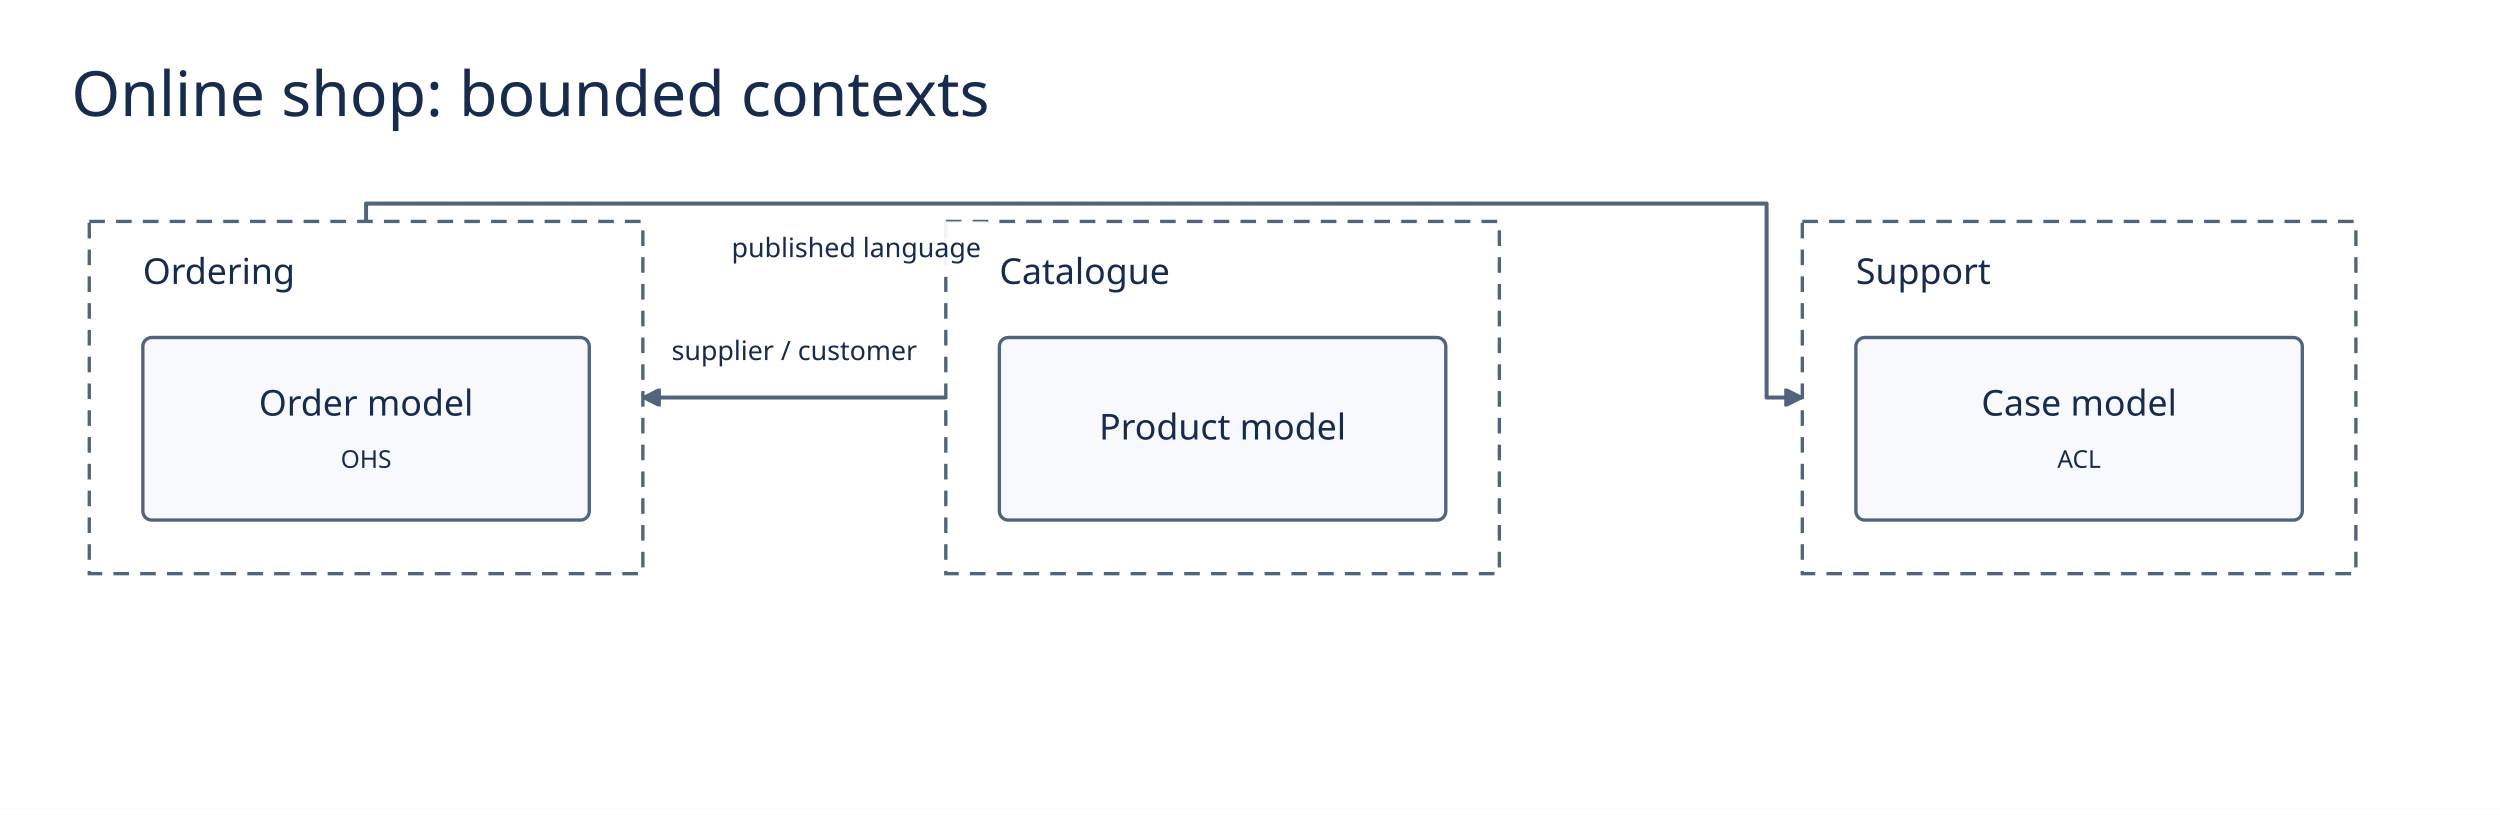
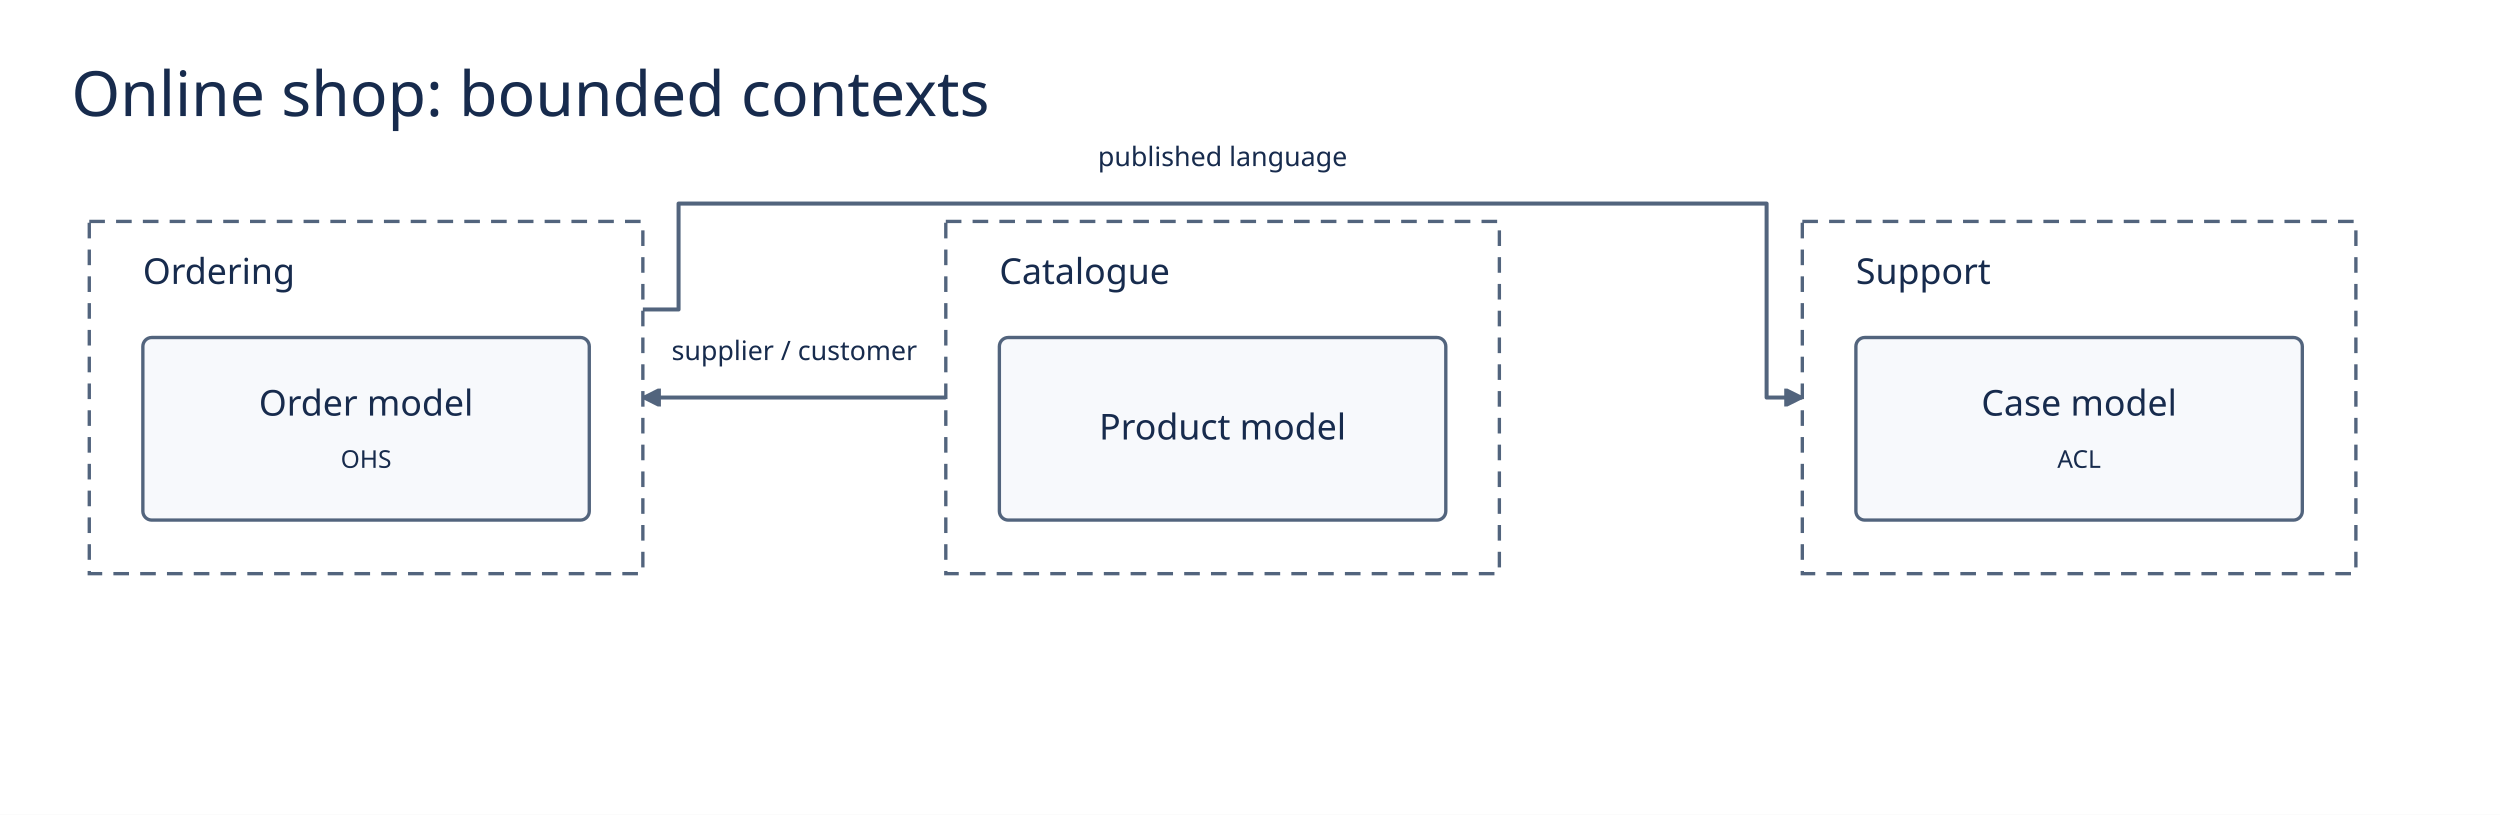
<svg xmlns="http://www.w3.org/2000/svg" viewBox="0 0 1120 365" width="1120" height="365" lang="en" role="img" aria-labelledby="c7-en-document-title c7-en-document-desc" data-archatlas="0.1" data-measured-with="pillow">
  <defs>
    <marker id="c7-en-marker-peer-arrow" viewBox="0 0 10 10" refX="10" refY="5" markerWidth="8" markerHeight="8" markerUnits="userSpaceOnUse" orient="auto-start-reverse">
      <path d="M 0 0 L 10 5 L 0 10 Z" fill="#52647d" stroke="#52647d" stroke-width="1.5" />
    </marker>
    <marker id="c7-en-marker-peer-circle" viewBox="0 0 10 10" refX="5" refY="5" markerWidth="8" markerHeight="8" markerUnits="userSpaceOnUse">
      <circle cx="5" cy="5" r="3.5" fill="#ffffff" stroke="#52647d" stroke-width="1.5" />
    </marker>
  </defs>
  <rect width="1120" height="365" fill="#ffffff" data-role="canvas" />
  <rect id="c7-en-shape-group-g_o" data-id="g_o" data-role="group" data-parent="" data-kind="boundary" fill="#ffffff" stroke="#52647d" stroke-width="1.5" data-box="40 99.2 248 157.8" stroke-dasharray="7 5" x="40" y="99.2" width="248" height="157.8" rx="0" />
  <rect id="c7-en-shape-node-o" data-id="o" data-role="node" data-parent="g_o" data-kind="component" fill="#f7f9fc" stroke="#52647d" stroke-width="1.5" data-box="64 151.2 200 81.8" x="64" y="151.2" width="200" height="81.8" rx="4" />
  <rect id="c7-en-shape-group-g_c" data-id="g_c" data-role="group" data-parent="" data-kind="boundary" fill="#ffffff" stroke="#52647d" stroke-width="1.5" data-box="423.719 99.2 248 157.8" stroke-dasharray="7 5" x="423.719" y="99.2" width="248" height="157.8" rx="0" />
  <rect id="c7-en-shape-node-c" data-id="c" data-role="node" data-parent="g_c" data-kind="component" fill="#f7f9fc" stroke="#52647d" stroke-width="1.5" data-box="447.719 151.2 200 81.8" x="447.719" y="151.2" width="200" height="81.8" rx="4" />
  <rect id="c7-en-shape-group-g_s" data-id="g_s" data-role="group" data-parent="" data-kind="boundary" fill="#ffffff" stroke="#52647d" stroke-width="1.5" data-box="807.438 99.2 248 157.8" stroke-dasharray="7 5" x="807.438" y="99.2" width="248" height="157.8" rx="0" />
  <rect id="c7-en-shape-node-s" data-id="s" data-role="node" data-parent="g_s" data-kind="component" fill="#f7f9fc" stroke="#52647d" stroke-width="1.5" data-box="831.438 151.2 200 81.8" x="831.438" y="151.2" width="200" height="81.8" rx="4" />
  <polyline id="c7-en-edge-edge-1" data-id="edge-1" data-role="edge" data-from="g_c" data-to="g_o" data-kind="call" points="423.719,178.1 288,178.1" fill="none" stroke="#52647d" stroke-width="1.8" stroke-linejoin="round" marker-end="url(#c7-en-marker-peer-arrow)" />
-   <polyline id="c7-en-edge-edge-2" data-id="edge-2" data-role="edge" data-from="g_o" data-to="g_s" data-kind="call" points="164,99.2 164,91.2 791.438,91.2 791.438,178.1 807.438,178.1" fill="none" stroke="#52647d" stroke-width="1.8" stroke-linejoin="round" marker-end="url(#c7-en-marker-peer-arrow)" />
+   <polyline id="c7-en-edge-edge-2" data-id="edge-2" data-role="edge" data-from="g_o" data-to="g_s" data-kind="call" points="288,138.65 304,138.65 304,91.2 791.438,91.2 791.438,178.1 807.438,178.1" fill="none" stroke="#52647d" stroke-width="1.8" stroke-linejoin="round" marker-end="url(#c7-en-marker-peer-arrow)" />
  <rect id="c7-en-shape-label-bg-__edge-1-background" data-id="__edge-1-background" data-role="label-bg" data-parent="edge-1" x="295.852" y="145.3" width="120.016" height="24.8" fill="#ffffff" fill-opacity="0.92" rx="3" />
-   <rect id="c7-en-shape-label-bg-__edge-2-background" data-id="__edge-2-background" data-role="label-bg" data-parent="edge-2" x="322.744" y="99.2" width="121.719" height="24.8" fill="#ffffff" fill-opacity="0.92" rx="3" />
-   <text id="c7-en-text-title-figure-title" data-id="figure-title" data-role="title" data-owner="" x="32" y="52" font-size="28" font-family="&quot;Noto Sans&quot;, &quot;DejaVu Sans&quot;, &quot;Liberation Sans&quot;, &quot;Noto Sans CJK SC&quot;, sans-serif" text-anchor="start" fill="#172b4d" data-text-box="32 24 411.234 39.2">
+   <rect id="c7-en-shape-label-bg-__edge-2-background" data-id="__edge-2-background" data-role="label-bg" data-parent="edge-2" x="486.859" y="58.4" width="121.719" height="24.8" fill="#ffffff" fill-opacity="0.92" rx="3" />
+   <text id="c7-en-text-title-figure-title" data-id="figure-title" data-role="title" data-owner="" x="32" y="52" data-source="Online shop: bounded contexts" font-size="28" font-family="&quot;Noto Sans CJK SC&quot;, &quot;Source Han Sans SC&quot;, &quot;PingFang SC&quot;, &quot;Microsoft YaHei&quot;, &quot;WenQuanYi Zen Hei&quot;, &quot;Noto Sans&quot;, &quot;DejaVu Sans&quot;, &quot;Liberation Sans&quot;, sans-serif" text-anchor="start" fill="#172b4d" data-text-box="32 24 411.234 39.2">
    <tspan x="32" y="52">
      <tspan font-family="Noto Sans">Online shop: bounded contexts</tspan>
    </tspan>
  </text>
-   <text id="c7-en-text-group-title-g_o-title" data-id="g_o-title" data-role="group-title" data-owner="g_o" x="64" y="127.2" font-size="16" font-family="&quot;Noto Sans&quot;, &quot;DejaVu Sans&quot;, &quot;Liberation Sans&quot;, &quot;Noto Sans CJK SC&quot;, sans-serif" text-anchor="start" fill="#172b4d" data-text-box="64 111.2 68.141 22.4">
+   <text id="c7-en-text-group-title-g_o-title" data-id="g_o-title" data-role="group-title" data-owner="g_o" x="64" y="127.2" data-source="Ordering" font-size="16" font-family="&quot;Noto Sans CJK SC&quot;, &quot;Source Han Sans SC&quot;, &quot;PingFang SC&quot;, &quot;Microsoft YaHei&quot;, &quot;WenQuanYi Zen Hei&quot;, &quot;Noto Sans&quot;, &quot;DejaVu Sans&quot;, &quot;Liberation Sans&quot;, sans-serif" text-anchor="start" fill="#172b4d" data-text-box="64 111.2 68.141 22.4">
    <tspan x="64" y="127.2">
      <tspan font-family="Noto Sans">Ordering</tspan>
    </tspan>
  </text>
-   <text id="c7-en-text-name-o-name" data-id="o-name" data-role="name" data-owner="o" x="164" y="186.2" font-size="16" font-family="&quot;Noto Sans&quot;, &quot;DejaVu Sans&quot;, &quot;Liberation Sans&quot;, &quot;Noto Sans CJK SC&quot;, sans-serif" text-anchor="middle" fill="#172b4d" data-text-box="115.961 170.2 96.078 22.4">
+   <text id="c7-en-text-name-o-name" data-id="o-name" data-role="name" data-owner="o" x="164" y="186.2" data-source="Order model" font-size="16" font-family="&quot;Noto Sans CJK SC&quot;, &quot;Source Han Sans SC&quot;, &quot;PingFang SC&quot;, &quot;Microsoft YaHei&quot;, &quot;WenQuanYi Zen Hei&quot;, &quot;Noto Sans&quot;, &quot;DejaVu Sans&quot;, &quot;Liberation Sans&quot;, sans-serif" text-anchor="middle" fill="#172b4d" data-text-box="115.961 170.2 96.078 22.4">
    <tspan x="164" y="186.2">
      <tspan font-family="Noto Sans">Order model</tspan>
    </tspan>
  </text>
-   <text id="c7-en-text-tags-o-tags" data-id="o-tags" data-role="tags" data-owner="o" x="164" y="209.6" font-size="11" font-family="&quot;Noto Sans&quot;, &quot;DejaVu Sans&quot;, &quot;Liberation Sans&quot;, &quot;Noto Sans CJK SC&quot;, sans-serif" text-anchor="middle" fill="#172b4d" data-text-box="152.609 198.6 22.781 15.4">
+   <text id="c7-en-text-tags-o-tags" data-id="o-tags" data-role="tags" data-owner="o" x="164" y="209.6" data-source="OHS" font-size="11" font-family="&quot;Noto Sans CJK SC&quot;, &quot;Source Han Sans SC&quot;, &quot;PingFang SC&quot;, &quot;Microsoft YaHei&quot;, &quot;WenQuanYi Zen Hei&quot;, &quot;Noto Sans&quot;, &quot;DejaVu Sans&quot;, &quot;Liberation Sans&quot;, sans-serif" text-anchor="middle" fill="#172b4d" data-text-box="152.609 198.6 22.781 15.4">
    <tspan x="164" y="209.6">
      <tspan font-family="Noto Sans">OHS</tspan>
    </tspan>
  </text>
-   <text id="c7-en-text-group-title-g_c-title" data-id="g_c-title" data-role="group-title" data-owner="g_c" x="447.719" y="127.2" font-size="16" font-family="&quot;Noto Sans&quot;, &quot;DejaVu Sans&quot;, &quot;Liberation Sans&quot;, &quot;Noto Sans CJK SC&quot;, sans-serif" text-anchor="start" fill="#172b4d" data-text-box="447.719 111.2 76.406 22.4">
+   <text id="c7-en-text-group-title-g_c-title" data-id="g_c-title" data-role="group-title" data-owner="g_c" x="447.719" y="127.2" data-source="Catalogue" font-size="16" font-family="&quot;Noto Sans CJK SC&quot;, &quot;Source Han Sans SC&quot;, &quot;PingFang SC&quot;, &quot;Microsoft YaHei&quot;, &quot;WenQuanYi Zen Hei&quot;, &quot;Noto Sans&quot;, &quot;DejaVu Sans&quot;, &quot;Liberation Sans&quot;, sans-serif" text-anchor="start" fill="#172b4d" data-text-box="447.719 111.2 76.406 22.4">
    <tspan x="447.719" y="127.2">
      <tspan font-family="Noto Sans">Catalogue</tspan>
    </tspan>
  </text>
-   <text id="c7-en-text-name-c-name" data-id="c-name" data-role="name" data-owner="c" x="547.719" y="196.9" font-size="16" font-family="&quot;Noto Sans&quot;, &quot;DejaVu Sans&quot;, &quot;Liberation Sans&quot;, &quot;Noto Sans CJK SC&quot;, sans-serif" text-anchor="middle" fill="#172b4d" data-text-box="492.383 180.9 110.672 22.4">
+   <text id="c7-en-text-name-c-name" data-id="c-name" data-role="name" data-owner="c" x="547.719" y="196.9" data-source="Product model" font-size="16" font-family="&quot;Noto Sans CJK SC&quot;, &quot;Source Han Sans SC&quot;, &quot;PingFang SC&quot;, &quot;Microsoft YaHei&quot;, &quot;WenQuanYi Zen Hei&quot;, &quot;Noto Sans&quot;, &quot;DejaVu Sans&quot;, &quot;Liberation Sans&quot;, sans-serif" text-anchor="middle" fill="#172b4d" data-text-box="492.383 180.9 110.672 22.4">
    <tspan x="547.719" y="196.9">
      <tspan font-family="Noto Sans">Product model</tspan>
    </tspan>
  </text>
-   <text id="c7-en-text-group-title-g_s-title" data-id="g_s-title" data-role="group-title" data-owner="g_s" x="831.438" y="127.2" font-size="16" font-family="&quot;Noto Sans&quot;, &quot;DejaVu Sans&quot;, &quot;Liberation Sans&quot;, &quot;Noto Sans CJK SC&quot;, sans-serif" text-anchor="start" fill="#172b4d" data-text-box="831.438 111.2 60.438 22.4">
+   <text id="c7-en-text-group-title-g_s-title" data-id="g_s-title" data-role="group-title" data-owner="g_s" x="831.438" y="127.2" data-source="Support" font-size="16" font-family="&quot;Noto Sans CJK SC&quot;, &quot;Source Han Sans SC&quot;, &quot;PingFang SC&quot;, &quot;Microsoft YaHei&quot;, &quot;WenQuanYi Zen Hei&quot;, &quot;Noto Sans&quot;, &quot;DejaVu Sans&quot;, &quot;Liberation Sans&quot;, sans-serif" text-anchor="start" fill="#172b4d" data-text-box="831.438 111.2 60.438 22.4">
    <tspan x="831.438" y="127.2">
      <tspan font-family="Noto Sans">Support</tspan>
    </tspan>
  </text>
-   <text id="c7-en-text-name-s-name" data-id="s-name" data-role="name" data-owner="s" x="931.438" y="186.2" font-size="16" font-family="&quot;Noto Sans&quot;, &quot;DejaVu Sans&quot;, &quot;Liberation Sans&quot;, &quot;Noto Sans CJK SC&quot;, sans-serif" text-anchor="middle" fill="#172b4d" data-text-box="887.656 170.2 87.562 22.4">
+   <text id="c7-en-text-name-s-name" data-id="s-name" data-role="name" data-owner="s" x="931.438" y="186.2" data-source="Case model" font-size="16" font-family="&quot;Noto Sans CJK SC&quot;, &quot;Source Han Sans SC&quot;, &quot;PingFang SC&quot;, &quot;Microsoft YaHei&quot;, &quot;WenQuanYi Zen Hei&quot;, &quot;Noto Sans&quot;, &quot;DejaVu Sans&quot;, &quot;Liberation Sans&quot;, sans-serif" text-anchor="middle" fill="#172b4d" data-text-box="887.656 170.2 87.562 22.4">
    <tspan x="931.438" y="186.2">
      <tspan font-family="Noto Sans">Case model</tspan>
    </tspan>
  </text>
-   <text id="c7-en-text-tags-s-tags" data-id="s-tags" data-role="tags" data-owner="s" x="931.438" y="209.6" font-size="11" font-family="&quot;Noto Sans&quot;, &quot;DejaVu Sans&quot;, &quot;Liberation Sans&quot;, &quot;Noto Sans CJK SC&quot;, sans-serif" text-anchor="middle" fill="#172b4d" data-text-box="921.672 198.6 19.531 15.4">
+   <text id="c7-en-text-tags-s-tags" data-id="s-tags" data-role="tags" data-owner="s" x="931.438" y="209.6" data-source="ACL" font-size="11" font-family="&quot;Noto Sans CJK SC&quot;, &quot;Source Han Sans SC&quot;, &quot;PingFang SC&quot;, &quot;Microsoft YaHei&quot;, &quot;WenQuanYi Zen Hei&quot;, &quot;Noto Sans&quot;, &quot;DejaVu Sans&quot;, &quot;Liberation Sans&quot;, sans-serif" text-anchor="middle" fill="#172b4d" data-text-box="921.672 198.6 19.531 15.4">
    <tspan x="931.438" y="209.6">
      <tspan font-family="Noto Sans">ACL</tspan>
    </tspan>
  </text>
-   <text id="c7-en-text-edge-label-edge-1-label" data-id="edge-1-label" data-role="edge-label" data-owner="edge-1" x="355.859" y="161.3" font-size="12" font-family="&quot;Noto Sans&quot;, &quot;DejaVu Sans&quot;, &quot;Liberation Sans&quot;, &quot;Noto Sans CJK SC&quot;, sans-serif" text-anchor="middle" fill="#172b4d" data-text-box="300.852 149.3 110.016 16.8">
+   <text id="c7-en-text-edge-label-edge-1-label" data-id="edge-1-label" data-role="edge-label" data-owner="edge-1" x="355.859" y="161.3" data-source="supplier / customer" font-size="12" font-family="&quot;Noto Sans CJK SC&quot;, &quot;Source Han Sans SC&quot;, &quot;PingFang SC&quot;, &quot;Microsoft YaHei&quot;, &quot;WenQuanYi Zen Hei&quot;, &quot;Noto Sans&quot;, &quot;DejaVu Sans&quot;, &quot;Liberation Sans&quot;, sans-serif" text-anchor="middle" fill="#172b4d" data-text-box="300.852 149.3 110.016 16.8">
    <tspan x="355.859" y="161.3">
      <tspan font-family="Noto Sans">supplier / customer</tspan>
    </tspan>
  </text>
-   <text id="c7-en-text-edge-label-edge-2-label" data-id="edge-2-label" data-role="edge-label" data-owner="edge-2" x="383.603" y="115.2" font-size="12" font-family="&quot;Noto Sans&quot;, &quot;DejaVu Sans&quot;, &quot;Liberation Sans&quot;, &quot;Noto Sans CJK SC&quot;, sans-serif" text-anchor="middle" fill="#172b4d" data-text-box="327.744 103.2 111.719 16.8">
-     <tspan x="383.603" y="115.2">
+   <text id="c7-en-text-edge-label-edge-2-label" data-id="edge-2-label" data-role="edge-label" data-owner="edge-2" x="547.719" y="74.4" data-source="published language" font-size="12" font-family="&quot;Noto Sans CJK SC&quot;, &quot;Source Han Sans SC&quot;, &quot;PingFang SC&quot;, &quot;Microsoft YaHei&quot;, &quot;WenQuanYi Zen Hei&quot;, &quot;Noto Sans&quot;, &quot;DejaVu Sans&quot;, &quot;Liberation Sans&quot;, sans-serif" text-anchor="middle" fill="#172b4d" data-text-box="491.859 62.4 111.719 16.8">
+     <tspan x="547.719" y="74.4">
      <tspan font-family="Noto Sans">published language</tspan>
    </tspan>
  </text>
</svg>
